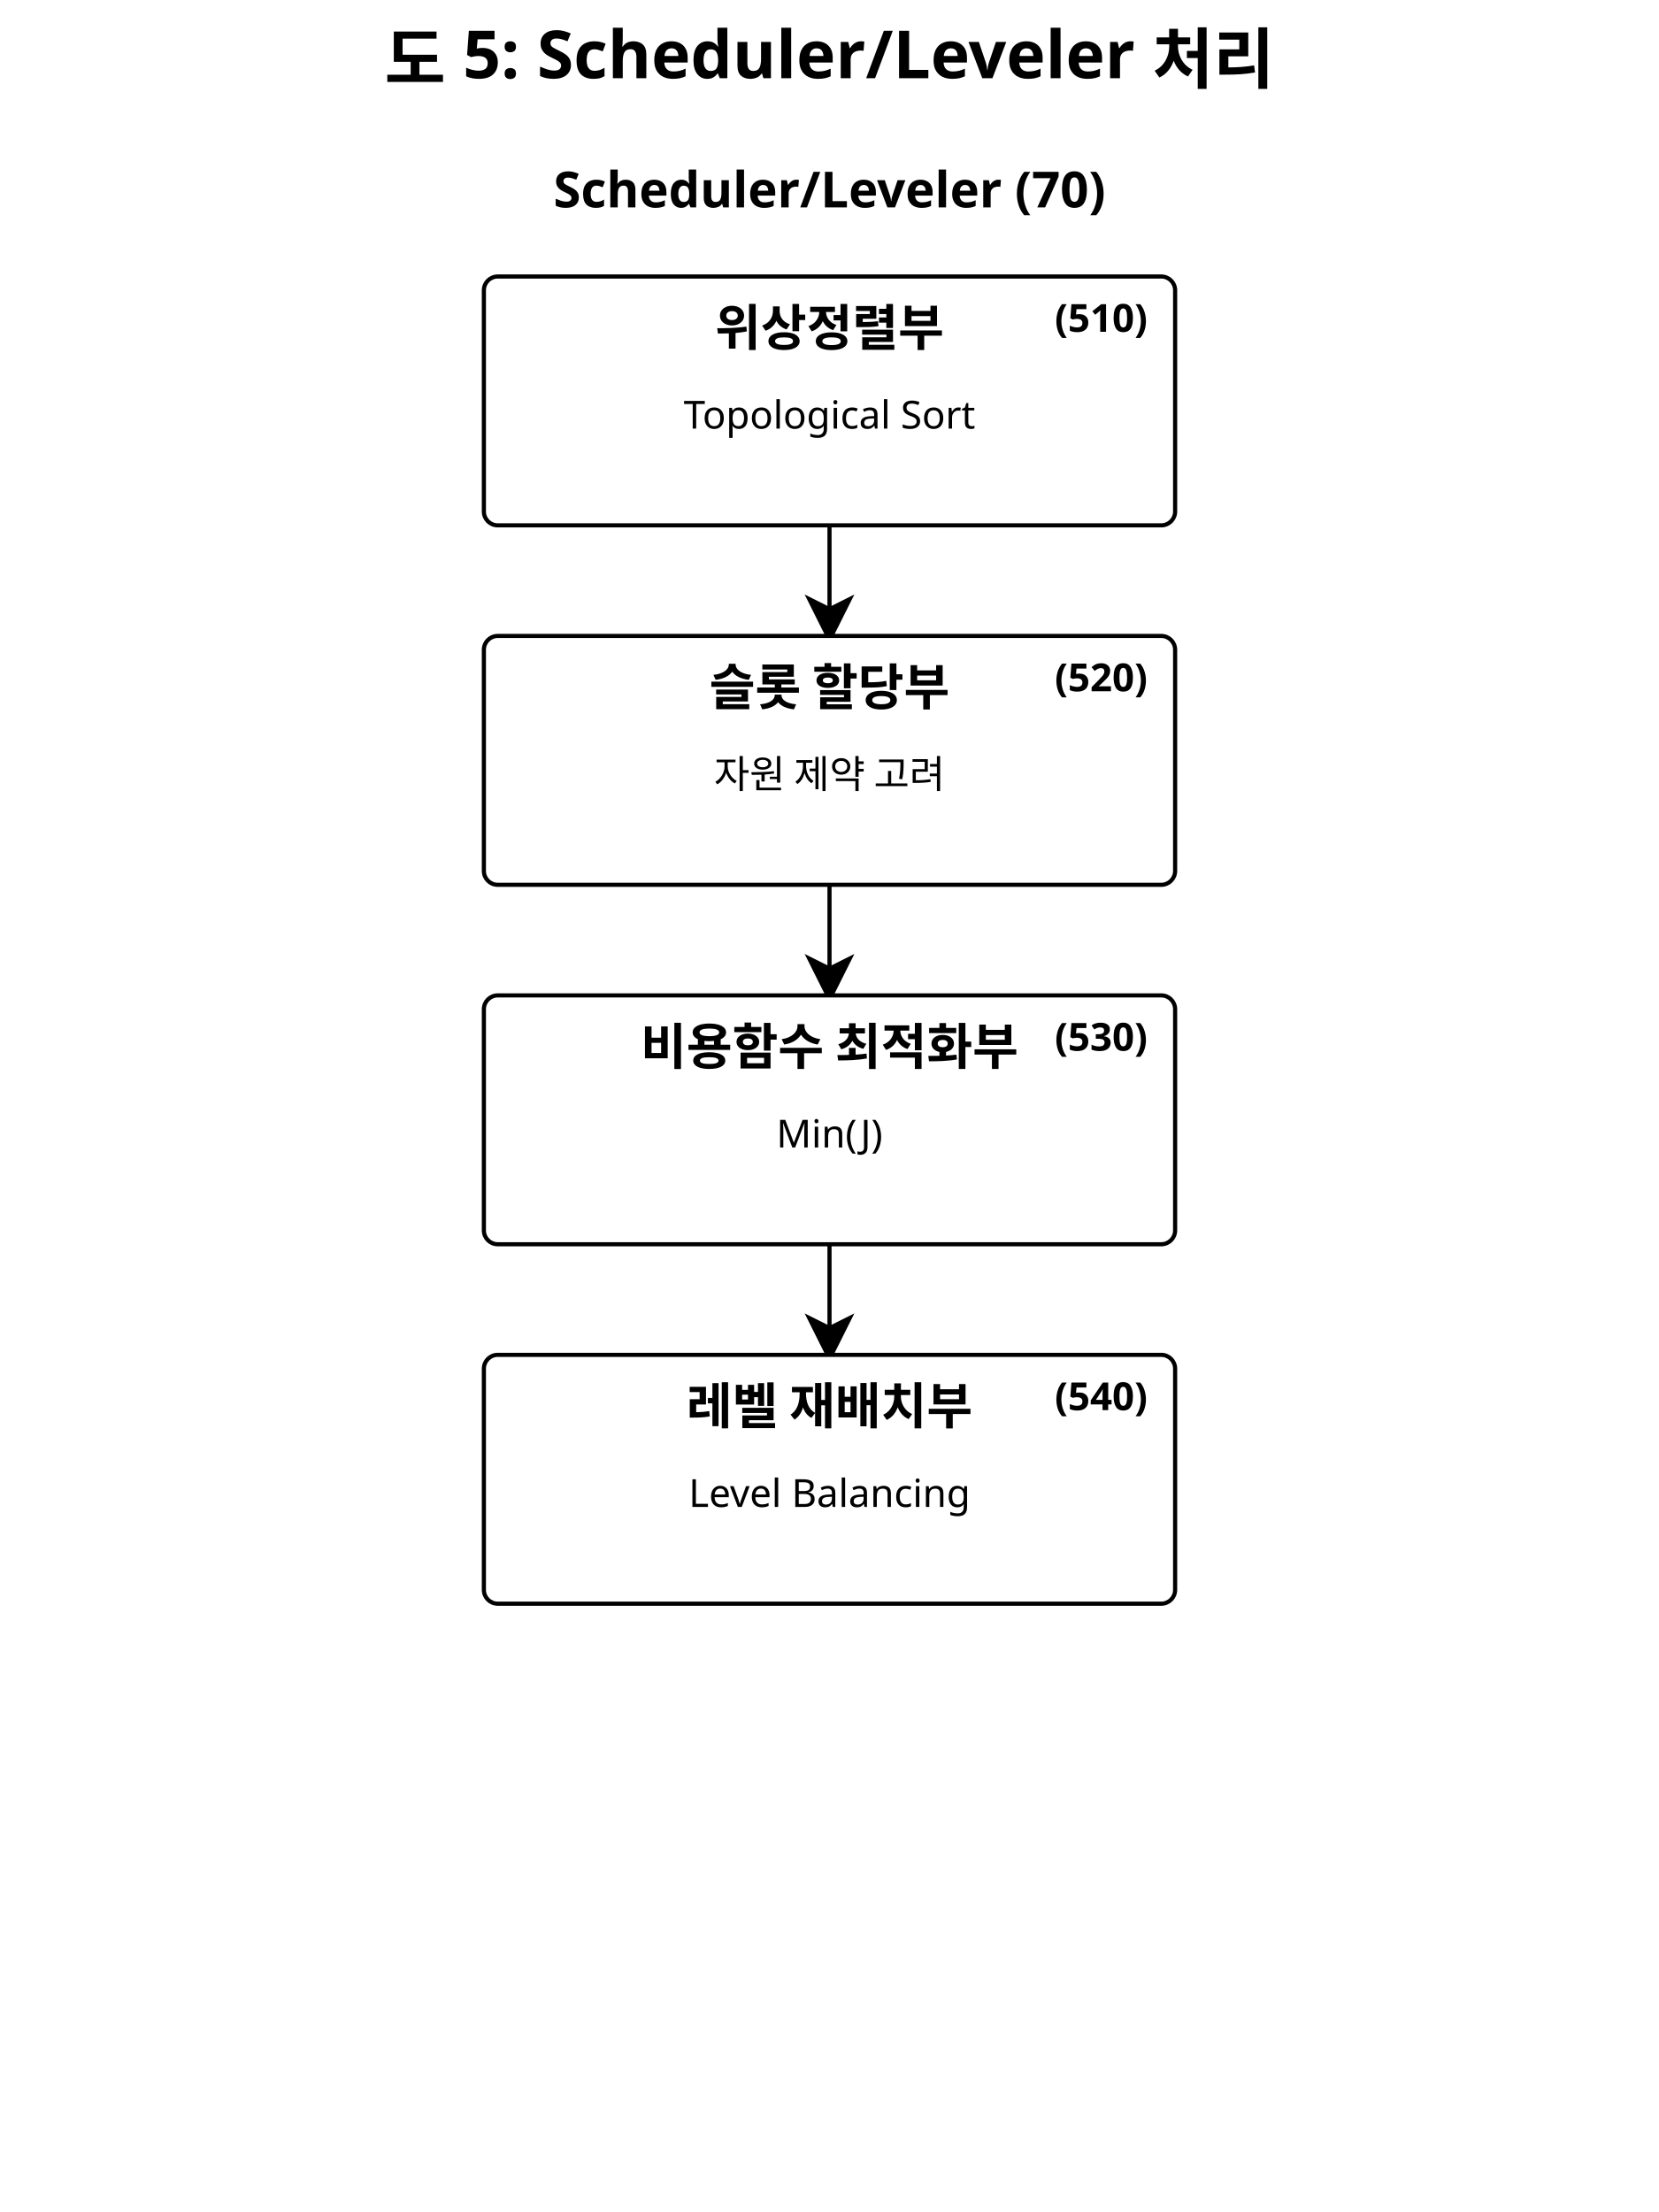
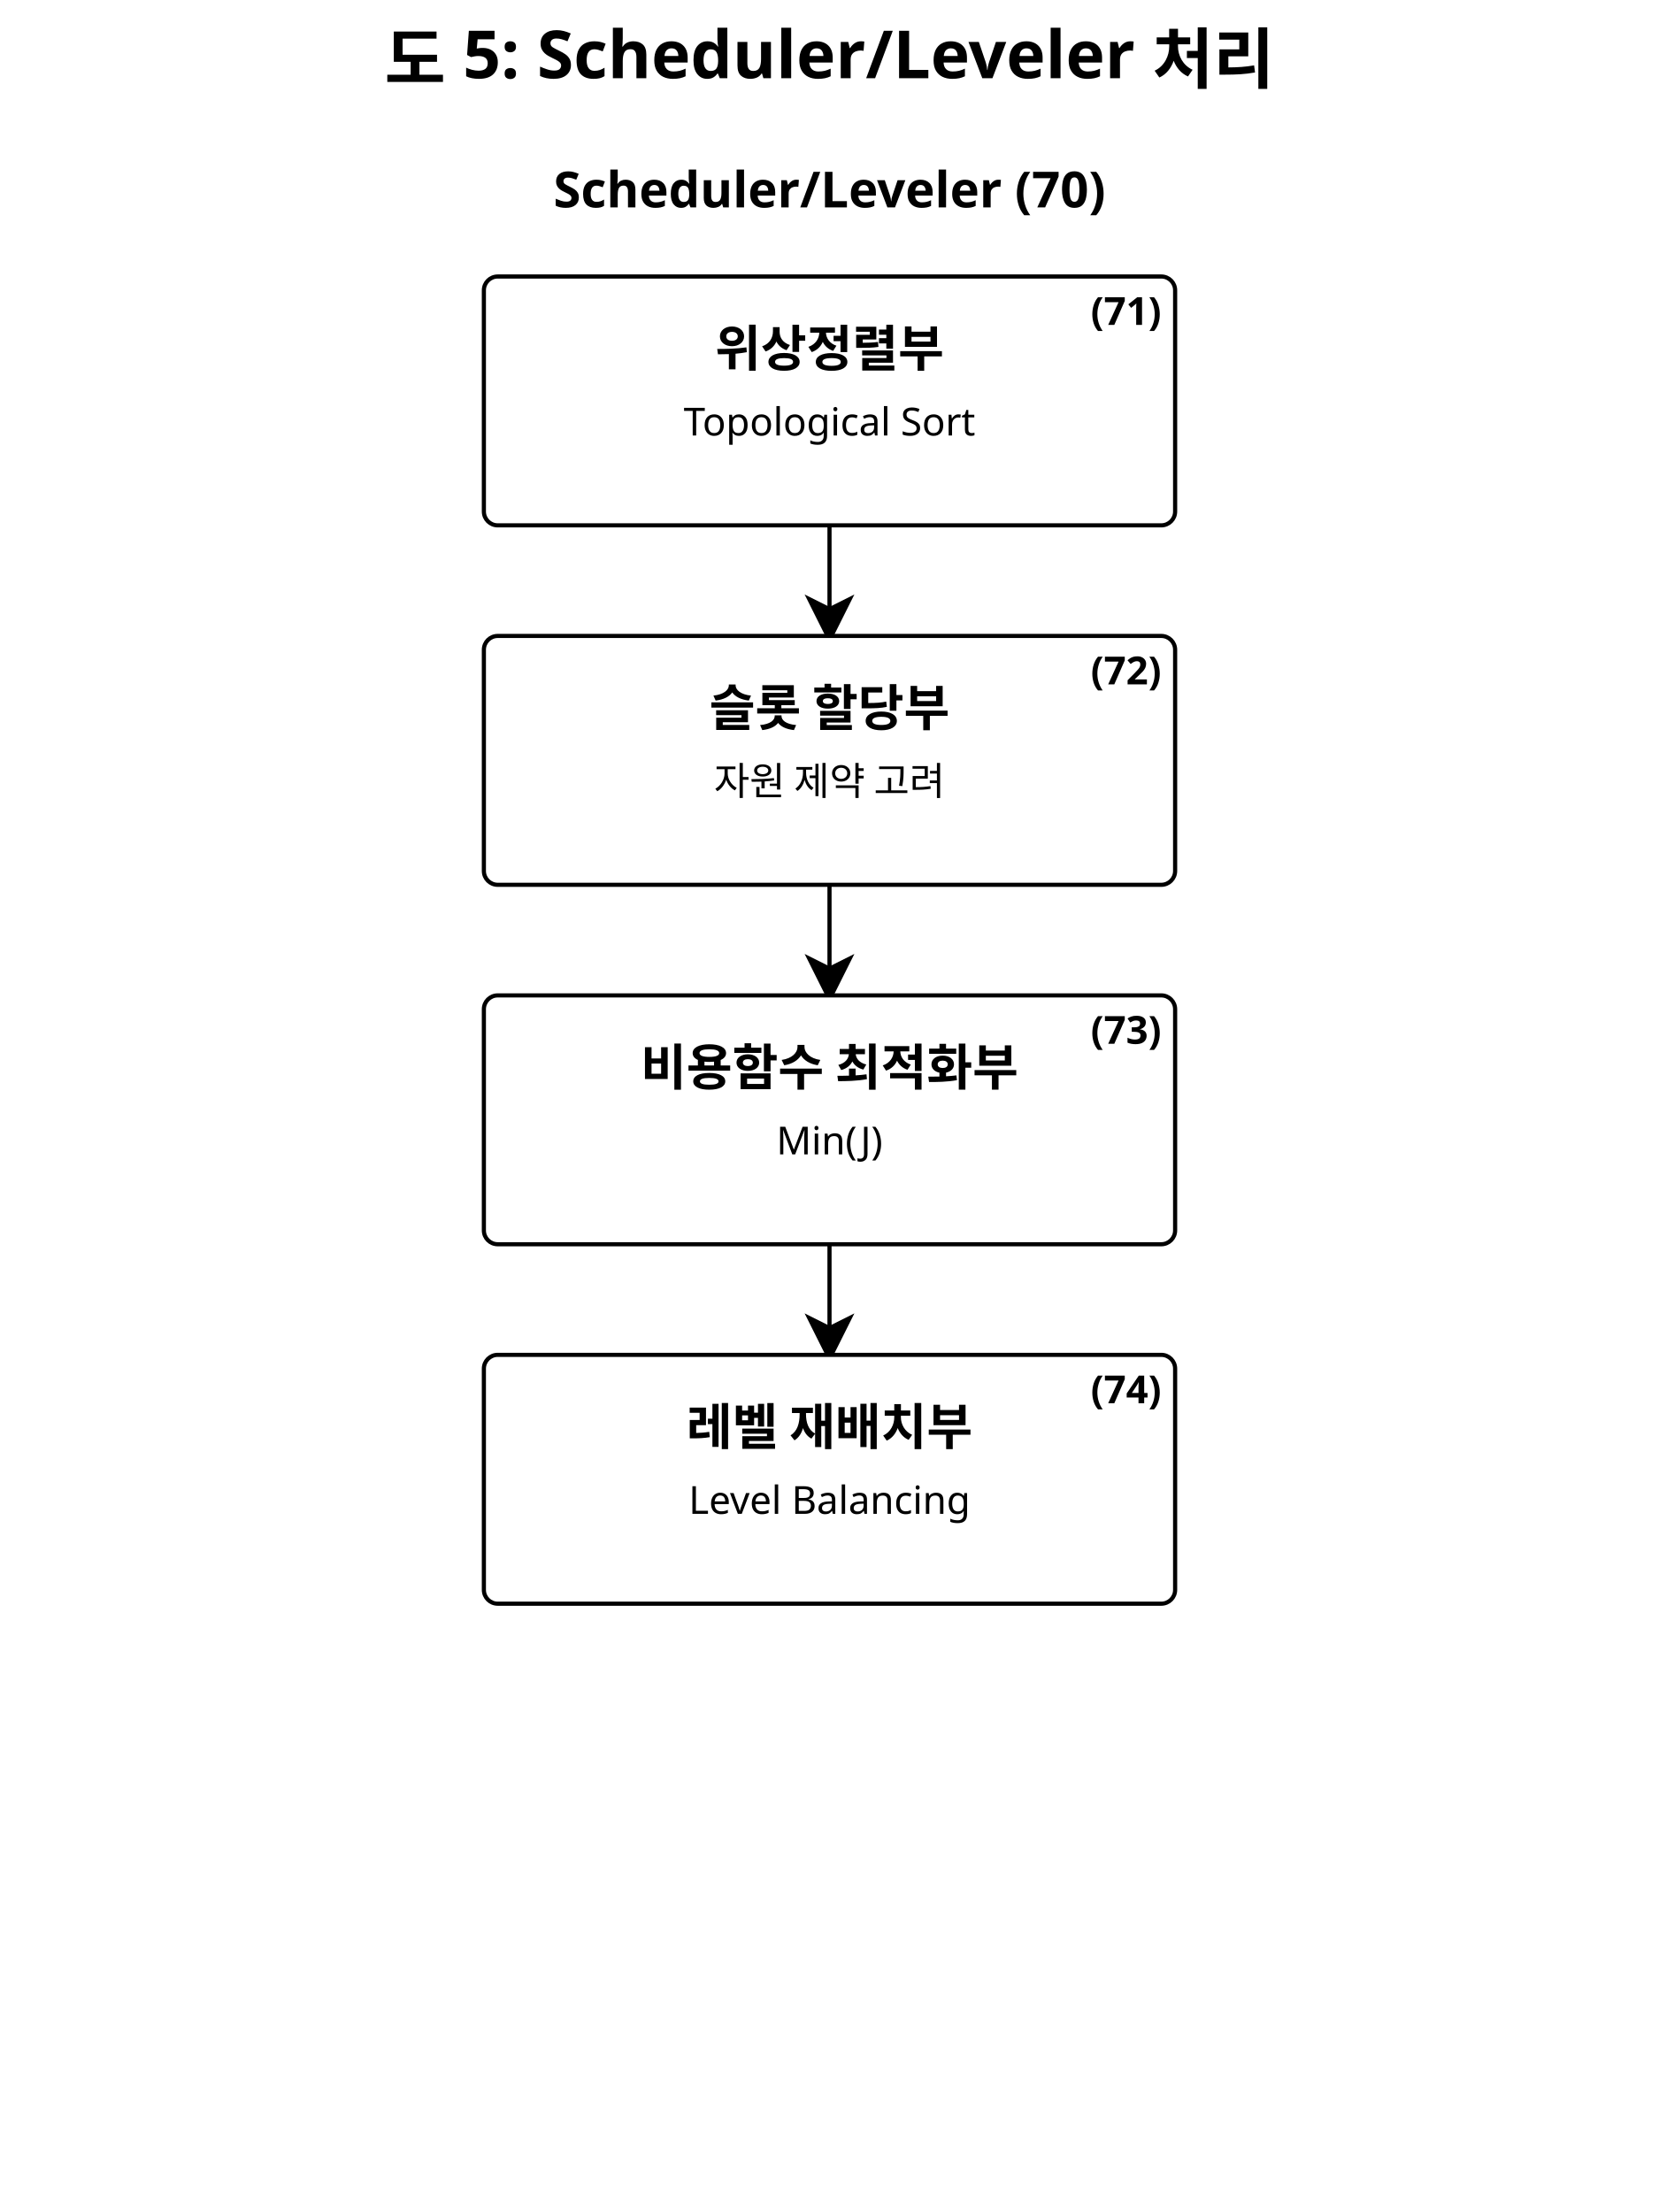
<svg xmlns="http://www.w3.org/2000/svg" width="1200" height="1600" viewBox="0 0 1200 1600">
  <rect width="100%" height="100%" fill="white" />
  <defs>
    <marker id="arrowhead" markerWidth="12" markerHeight="12" refX="10" refY="6" orient="auto">
      <path d="M0,0 L12,6 L0,12 L3,6 Z" fill="black" />
    </marker>
  </defs>
  <text x="600" y="60" text-anchor="middle" font-family="Malgun Gothic, AppleGothic, Dotum, sans-serif" font-size="48" font-weight="bold">도 5: Scheduler/Leveler 처리</text>
  <text x="600.0" y="150" text-anchor="middle" font-family="Malgun Gothic, AppleGothic, Dotum, sans-serif" font-size="36" font-weight="bold">Scheduler/Leveler (70)</text>
  <rect x="350.0" y="200" width="500" height="180" fill="white" stroke="black" stroke-width="3" rx="10" />
-   <text x="600.0" y="250" text-anchor="middle" font-family="Malgun Gothic, AppleGothic, Dotum, sans-serif" font-size="36" font-weight="bold">위상정렬부</text>
-   <text x="830.0" y="240" text-anchor="end" font-family="Malgun Gothic, AppleGothic, Dotum, sans-serif" font-size="28" font-weight="bold">(510)</text>
-   <text x="600.0" y="310" text-anchor="middle" font-family="Malgun Gothic, AppleGothic, Dotum, sans-serif" font-size="28" font-weight="normal">Topological Sort</text>
+   <text x="600.0" y="265" text-anchor="middle" font-family="Malgun Gothic, AppleGothic, Dotum, sans-serif" font-size="36" font-weight="bold">위상정렬부</text>
+   <text x="840.0" y="235" text-anchor="end" font-family="Malgun Gothic, AppleGothic, Dotum, sans-serif" font-size="28" font-weight="bold">(71)</text>
+   <text x="600.0" y="315" text-anchor="middle" font-family="Malgun Gothic, AppleGothic, Dotum, sans-serif" font-size="28" font-weight="normal">Topological Sort</text>
  <path d="M 600,380 L 600,460" stroke="black" stroke-width="3" fill="none" marker-end="url(#arrowhead)" />
  <rect x="350.0" y="460" width="500" height="180" fill="white" stroke="black" stroke-width="3" rx="10" />
-   <text x="600.0" y="510" text-anchor="middle" font-family="Malgun Gothic, AppleGothic, Dotum, sans-serif" font-size="36" font-weight="bold">슬롯 할당부</text>
-   <text x="830.0" y="500" text-anchor="end" font-family="Malgun Gothic, AppleGothic, Dotum, sans-serif" font-size="28" font-weight="bold">(520)</text>
-   <text x="600.0" y="570" text-anchor="middle" font-family="Malgun Gothic, AppleGothic, Dotum, sans-serif" font-size="28" font-weight="normal">자원 제약 고려</text>
+   <text x="600.0" y="525" text-anchor="middle" font-family="Malgun Gothic, AppleGothic, Dotum, sans-serif" font-size="36" font-weight="bold">슬롯 할당부</text>
+   <text x="840.0" y="495" text-anchor="end" font-family="Malgun Gothic, AppleGothic, Dotum, sans-serif" font-size="28" font-weight="bold">(72)</text>
+   <text x="600.0" y="575" text-anchor="middle" font-family="Malgun Gothic, AppleGothic, Dotum, sans-serif" font-size="28" font-weight="normal">자원 제약 고려</text>
  <path d="M 600,640 L 600,720" stroke="black" stroke-width="3" fill="none" marker-end="url(#arrowhead)" />
  <rect x="350.0" y="720" width="500" height="180" fill="white" stroke="black" stroke-width="3" rx="10" />
-   <text x="600.0" y="770" text-anchor="middle" font-family="Malgun Gothic, AppleGothic, Dotum, sans-serif" font-size="36" font-weight="bold">비용함수 최적화부</text>
-   <text x="830.0" y="760" text-anchor="end" font-family="Malgun Gothic, AppleGothic, Dotum, sans-serif" font-size="28" font-weight="bold">(530)</text>
-   <text x="600.0" y="830" text-anchor="middle" font-family="Malgun Gothic, AppleGothic, Dotum, sans-serif" font-size="28" font-weight="normal">Min(J)</text>
+   <text x="600.0" y="785" text-anchor="middle" font-family="Malgun Gothic, AppleGothic, Dotum, sans-serif" font-size="36" font-weight="bold">비용함수 최적화부</text>
+   <text x="840.0" y="755" text-anchor="end" font-family="Malgun Gothic, AppleGothic, Dotum, sans-serif" font-size="28" font-weight="bold">(73)</text>
+   <text x="600.0" y="835" text-anchor="middle" font-family="Malgun Gothic, AppleGothic, Dotum, sans-serif" font-size="28" font-weight="normal">Min(J)</text>
  <path d="M 600,900 L 600,980" stroke="black" stroke-width="3" fill="none" marker-end="url(#arrowhead)" />
  <rect x="350.0" y="980" width="500" height="180" fill="white" stroke="black" stroke-width="3" rx="10" />
-   <text x="600.0" y="1030" text-anchor="middle" font-family="Malgun Gothic, AppleGothic, Dotum, sans-serif" font-size="36" font-weight="bold">레벨 재배치부</text>
-   <text x="830.0" y="1020" text-anchor="end" font-family="Malgun Gothic, AppleGothic, Dotum, sans-serif" font-size="28" font-weight="bold">(540)</text>
-   <text x="600.0" y="1090" text-anchor="middle" font-family="Malgun Gothic, AppleGothic, Dotum, sans-serif" font-size="28" font-weight="normal">Level Balancing</text>
+   <text x="600.0" y="1045" text-anchor="middle" font-family="Malgun Gothic, AppleGothic, Dotum, sans-serif" font-size="36" font-weight="bold">레벨 재배치부</text>
+   <text x="840.0" y="1015" text-anchor="end" font-family="Malgun Gothic, AppleGothic, Dotum, sans-serif" font-size="28" font-weight="bold">(74)</text>
+   <text x="600.0" y="1095" text-anchor="middle" font-family="Malgun Gothic, AppleGothic, Dotum, sans-serif" font-size="28" font-weight="normal">Level Balancing</text>
</svg>
